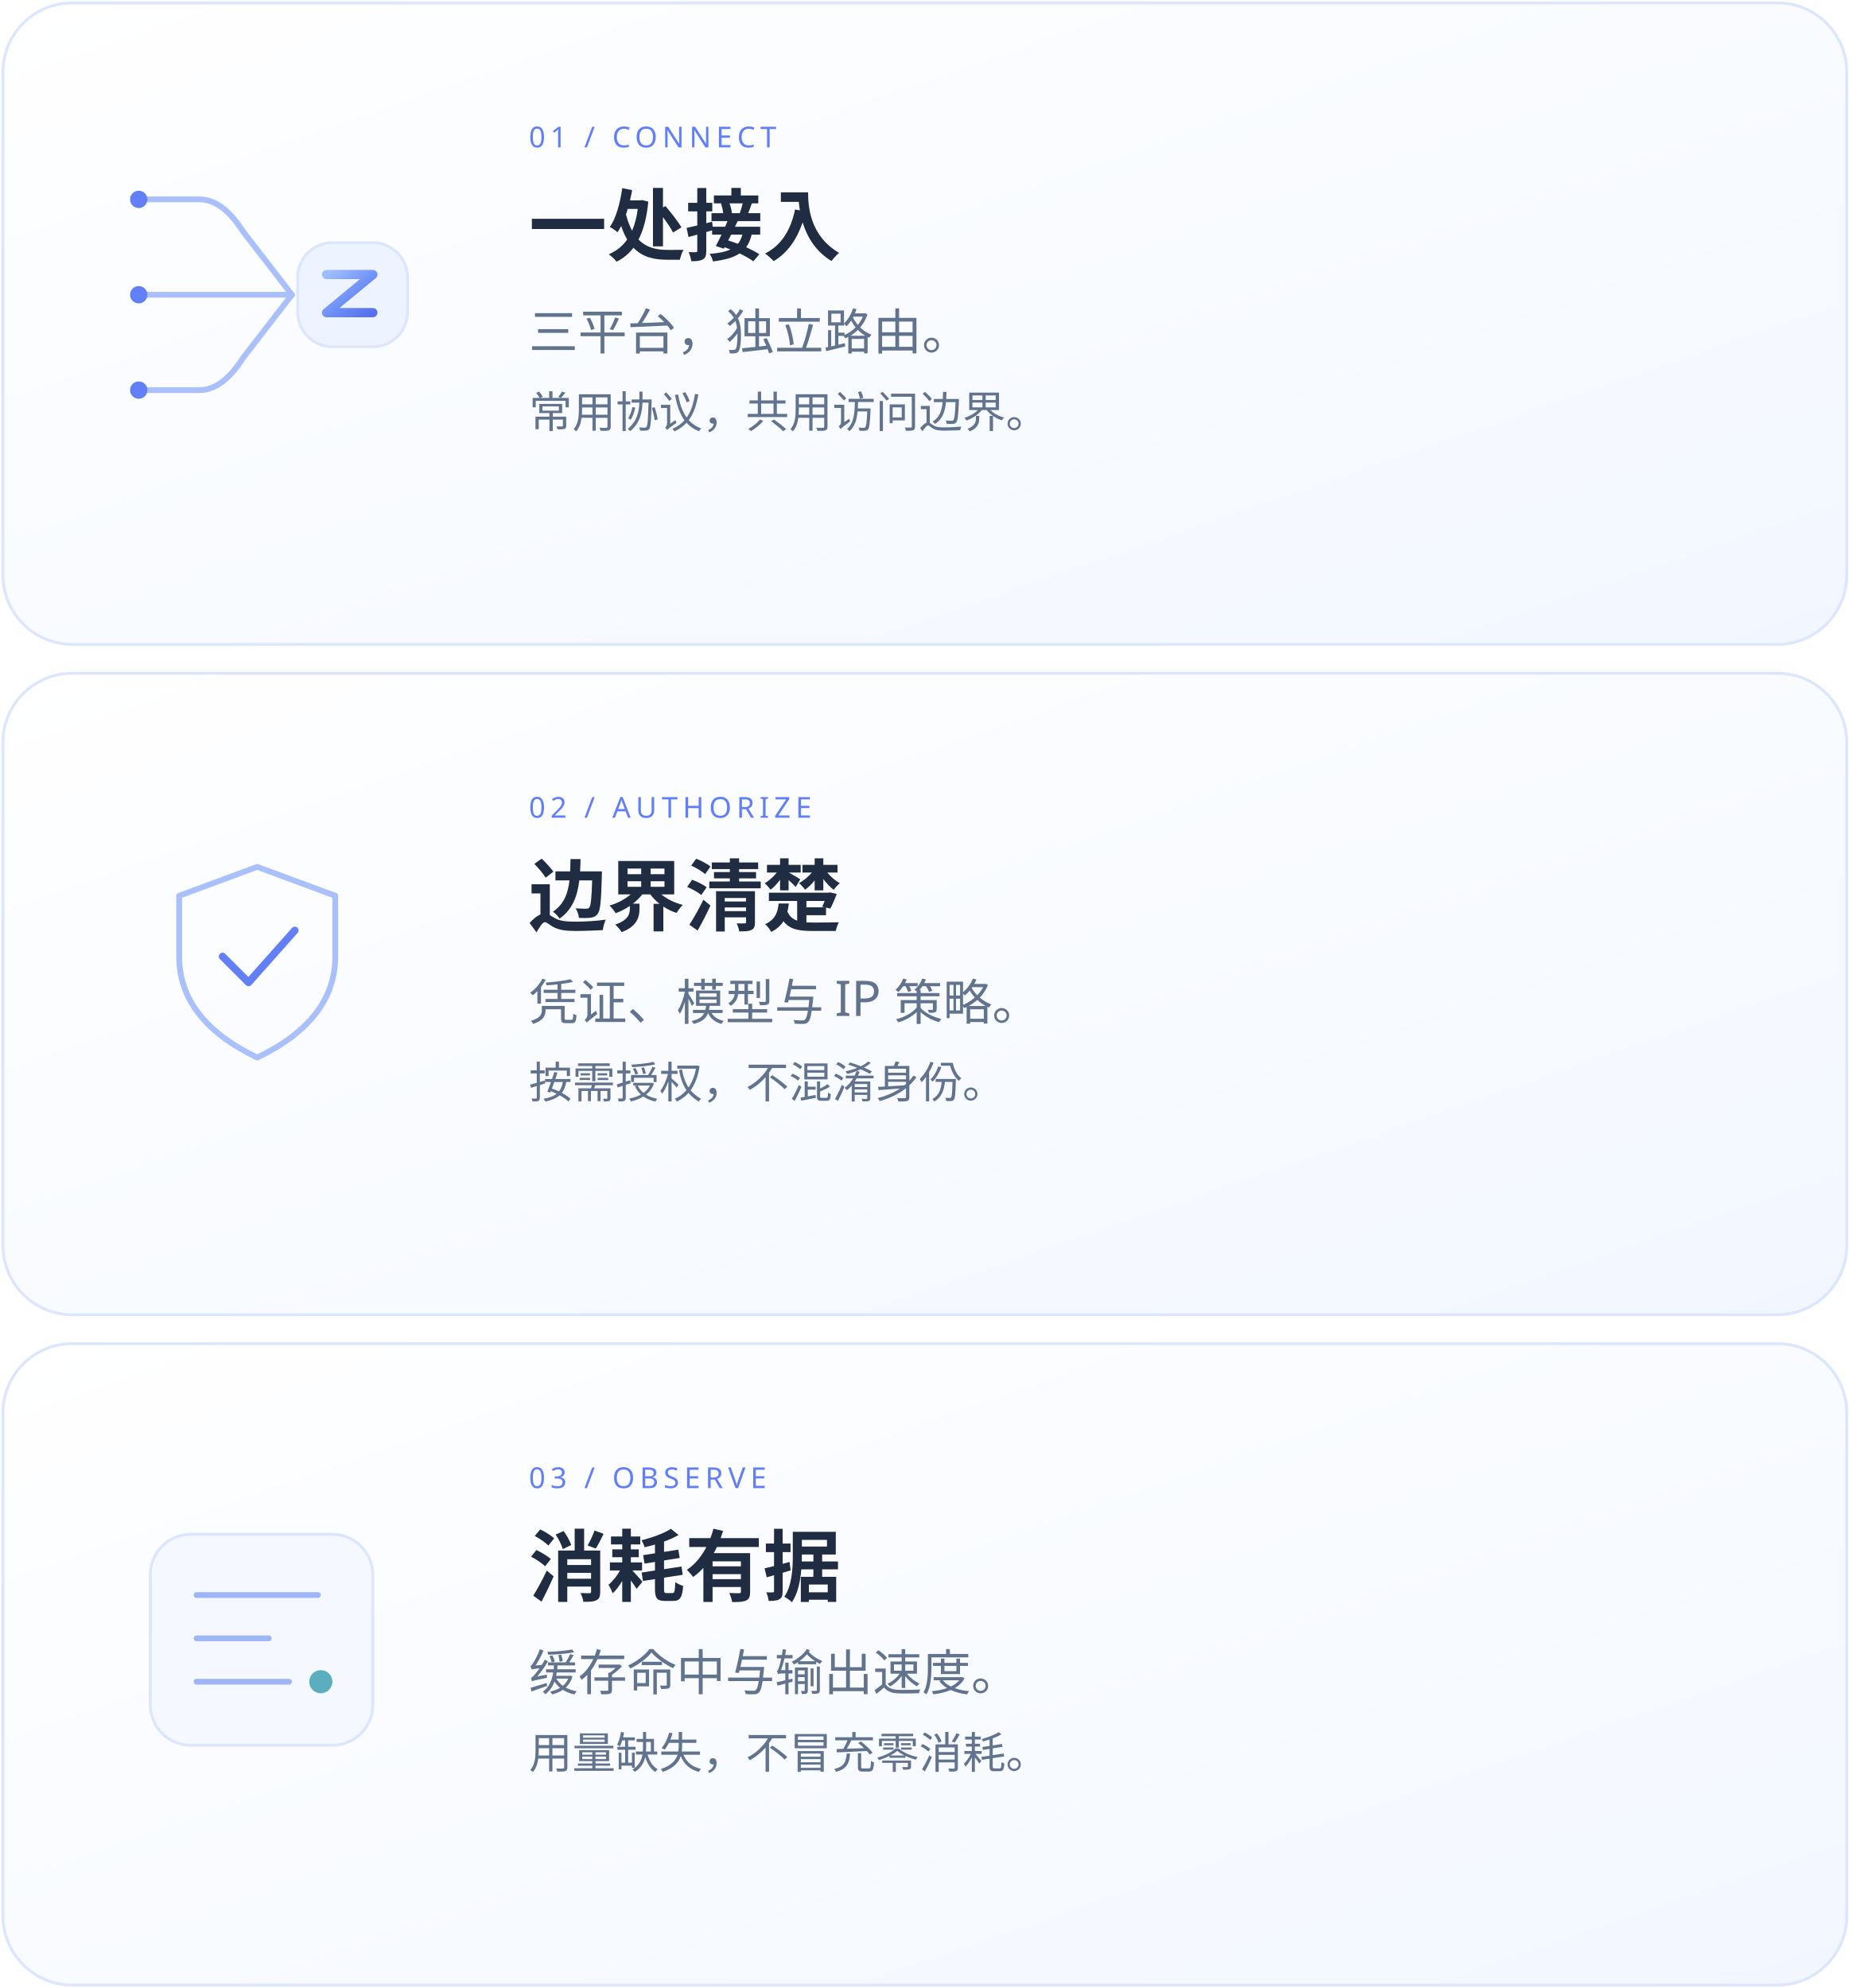
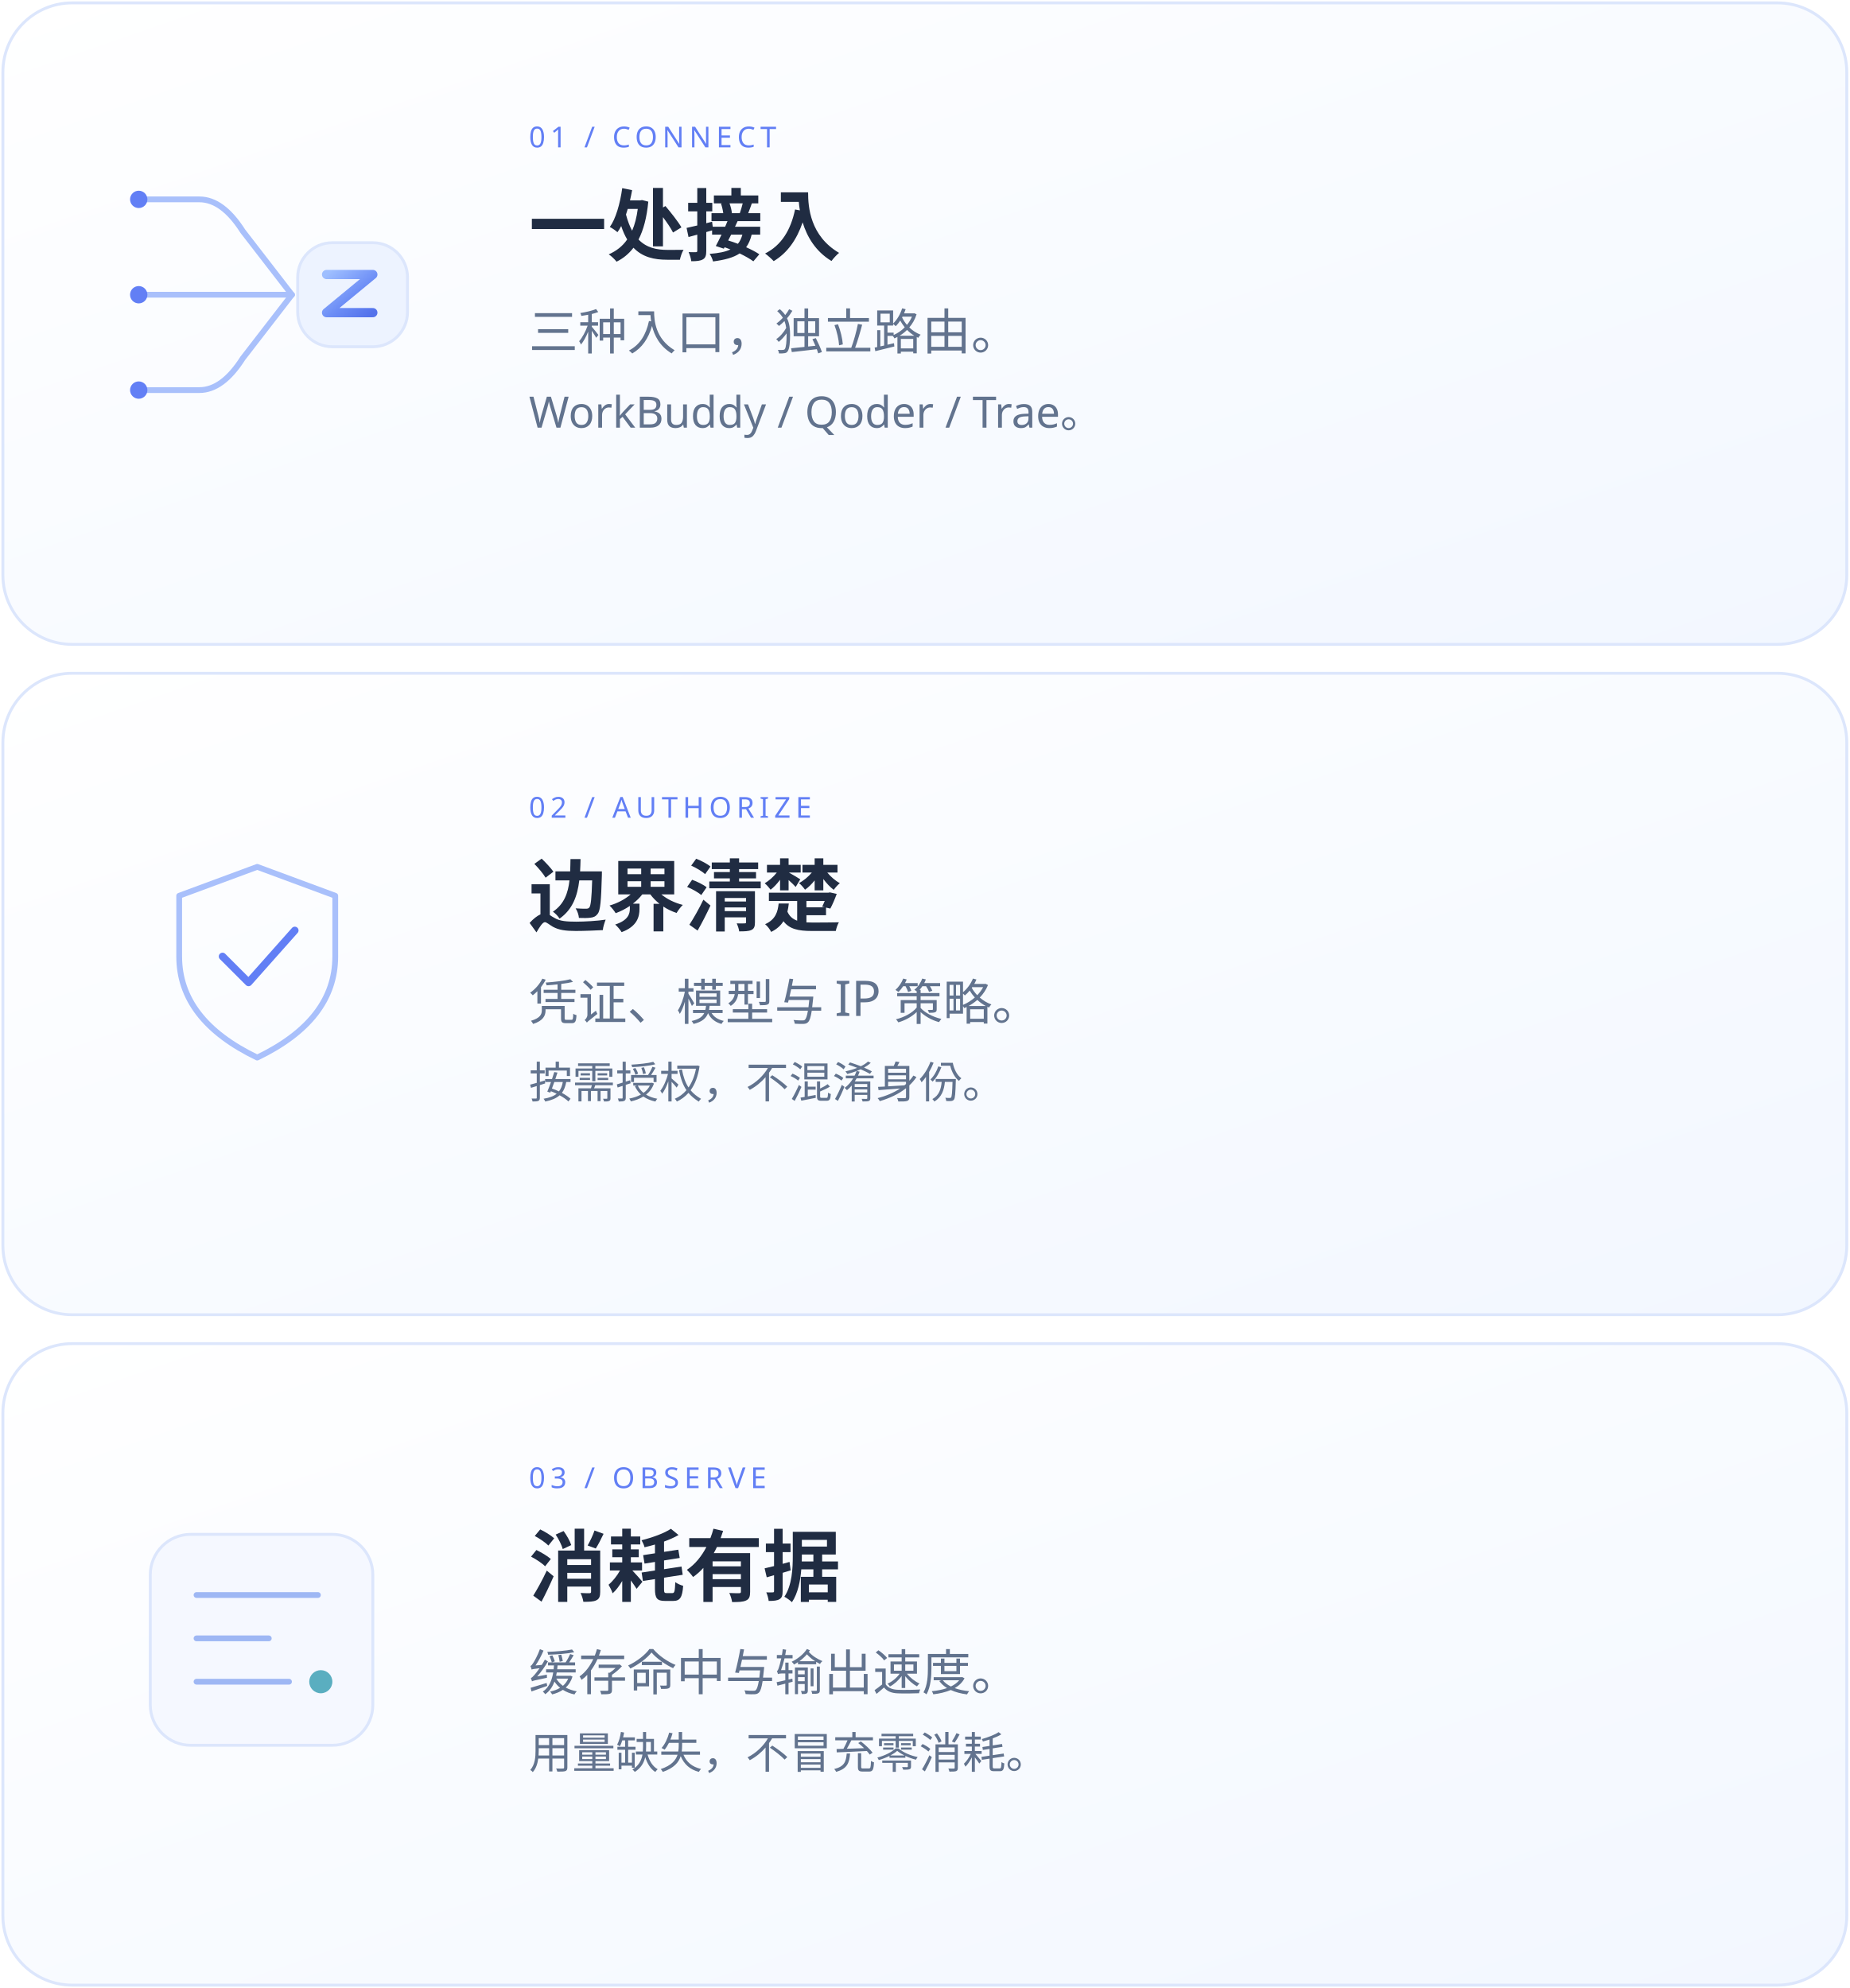
<svg xmlns="http://www.w3.org/2000/svg" width="640" height="688" viewBox="0 0 640 688" role="img" aria-labelledby="title desc">
  <defs>
    <linearGradient id="paper" x1="0" y1="0" x2="1" y2="1">
      <stop stop-color="#ffffff" />
      <stop offset="1" stop-color="#f2f7ff" />
    </linearGradient>
    <linearGradient id="blue" x1="0" y1="0" x2="1" y2="1">
      <stop stop-color="#9ebeff" />
      <stop offset=".58" stop-color="#6c8df6" />
      <stop offset="1" stop-color="#5472eb" />
    </linearGradient>
    <radialGradient id="halo">
      <stop stop-color="#dceaff" stop-opacity=".95" />
      <stop offset="1" stop-color="#eaf3ff" stop-opacity="0" />
    </radialGradient>
  </defs>
  <style>@media(prefers-reduced-motion:reduce){.travel{display:none}}</style>
  <rect x="1" y="1" width="638" height="222" rx="24" fill="url(#paper)" stroke="#dce6fc" />
  <g transform="translate(48 66)">
    <path d="M0 3 H21 Q29 3 36 14 L53 36" fill="none" stroke="#a9c0fb" stroke-width="2" stroke-linecap="round" stroke-linejoin="round" />
    <path d="M0 36 H53" fill="none" stroke="#a9c0fb" stroke-width="2" stroke-linecap="round" stroke-linejoin="round" />
    <path d="M0 69 H21 Q29 69 36 58 L53 36" fill="none" stroke="#a9c0fb" stroke-width="2" stroke-linecap="round" stroke-linejoin="round" />
    <rect x="55" y="18" width="38" height="36" rx="12" fill="#edf3ff" stroke="#dce6fc" />
    <g transform="translate(65 29) scale(0.4)">
      <path d="M0 0 H40 L0 33 H40" fill="none" stroke="url(#blue)" stroke-width="8" stroke-linecap="round" stroke-linejoin="round" />
    </g>
    <circle cx="0" cy="3" r="3" fill="#627ff5" />
    <circle cx="0" cy="36" r="3" fill="#627ff5" />
    <circle cx="0" cy="69" r="3" fill="#627ff5" />
  </g>
  <text x="183" y="51" fill="#627ff5" font-family="'Bahnschrift', 'DIN Alternate', 'Microsoft YaHei', 'PingFang SC', sans-serif" font-size="10" font-weight="400" letter-spacing="1.7">01 / CONNECT</text>
  <text x="183" y="88" fill="#202c42" font-family="'Bahnschrift', 'DIN Alternate', 'Microsoft YaHei', 'PingFang SC', sans-serif" font-size="27" font-weight="700">一处接入</text>
-   <text x="183" y="121" fill="#62738e" font-family="'Bahnschrift', 'DIN Alternate', 'Microsoft YaHei', 'PingFang SC', sans-serif" font-size="17" font-weight="400">三平台，独立路由。</text>
-   <text x="183" y="148" fill="#62738e" font-family="'Bahnschrift', 'DIN Alternate', 'Microsoft YaHei', 'PingFang SC', sans-serif" font-size="15" font-weight="400">常用协议，共用访问边界。</text>
+   <text x="183" y="121" fill="#62738e" font-family="'Bahnschrift', 'DIN Alternate', 'Microsoft YaHei', 'PingFang SC', sans-serif" font-size="17" font-weight="400">三种入口，独立路由。</text>
+   <text x="183" y="148" fill="#62738e" font-family="'Bahnschrift', 'DIN Alternate', 'Microsoft YaHei', 'PingFang SC', sans-serif" font-size="15" font-weight="400">WorkBuddy / Qoder / Trae。</text>
  <rect x="1" y="233" width="638" height="222" rx="24" fill="url(#paper)" stroke="#dce6fc" />
  <g transform="translate(72 296)">
    <path d="M17 4 L44 14 V35 Q44 57 17 70 Q-10 57 -10 35 V14 Z" fill="none" stroke="#a9c0fb" stroke-width="2" stroke-linecap="round" stroke-linejoin="round" />
    <path d="M5 35 L14 44 L30 26" fill="none" stroke="#627ff5" stroke-width="2.6" stroke-linecap="round" stroke-linejoin="round" />
  </g>
  <text x="183" y="283" fill="#627ff5" font-family="'Bahnschrift', 'DIN Alternate', 'Microsoft YaHei', 'PingFang SC', sans-serif" font-size="10" font-weight="400" letter-spacing="1.7">02 / AUTHORIZE</text>
  <text x="183" y="320" fill="#202c42" font-family="'Bahnschrift', 'DIN Alternate', 'Microsoft YaHei', 'PingFang SC', sans-serif" font-size="27" font-weight="700">边界清楚</text>
  <text x="183" y="353" fill="#62738e" font-family="'Bahnschrift', 'DIN Alternate', 'Microsoft YaHei', 'PingFang SC', sans-serif" font-size="17" font-weight="400">凭证、模型与 IP 策略。</text>
  <text x="183" y="380" fill="#62738e" font-family="'Bahnschrift', 'DIN Alternate', 'Microsoft YaHei', 'PingFang SC', sans-serif" font-size="15" font-weight="400">按需授权，不混淆身份。</text>
  <rect x="1" y="465" width="638" height="222" rx="24" fill="url(#paper)" stroke="#dce6fc" />
  <g transform="translate(52 529)">
    <rect x="0" y="2" width="77" height="73" rx="14" fill="#f5f8ff" stroke="#dce6fc" />
    <path d="M16 23 H58 M16 38 H41 M16 53 H48" fill="none" stroke="#9eb7f4" stroke-width="2" stroke-linecap="round" stroke-linejoin="round" />
    <circle cx="59" cy="53" r="4" fill="#5aaec0" />
  </g>
  <text x="183" y="515" fill="#627ff5" font-family="'Bahnschrift', 'DIN Alternate', 'Microsoft YaHei', 'PingFang SC', sans-serif" font-size="10" font-weight="400" letter-spacing="1.7">03 / OBSERVE</text>
  <text x="183" y="552" fill="#202c42" font-family="'Bahnschrift', 'DIN Alternate', 'Microsoft YaHei', 'PingFang SC', sans-serif" font-size="27" font-weight="700">消耗有据</text>
  <text x="183" y="585" fill="#62738e" font-family="'Bahnschrift', 'DIN Alternate', 'Microsoft YaHei', 'PingFang SC', sans-serif" font-size="17" font-weight="400">缓存命中与输出速度。</text>
  <text x="183" y="612" fill="#62738e" font-family="'Bahnschrift', 'DIN Alternate', 'Microsoft YaHei', 'PingFang SC', sans-serif" font-size="15" font-weight="400">用量缺失，不冒充零消耗。</text>
</svg>
